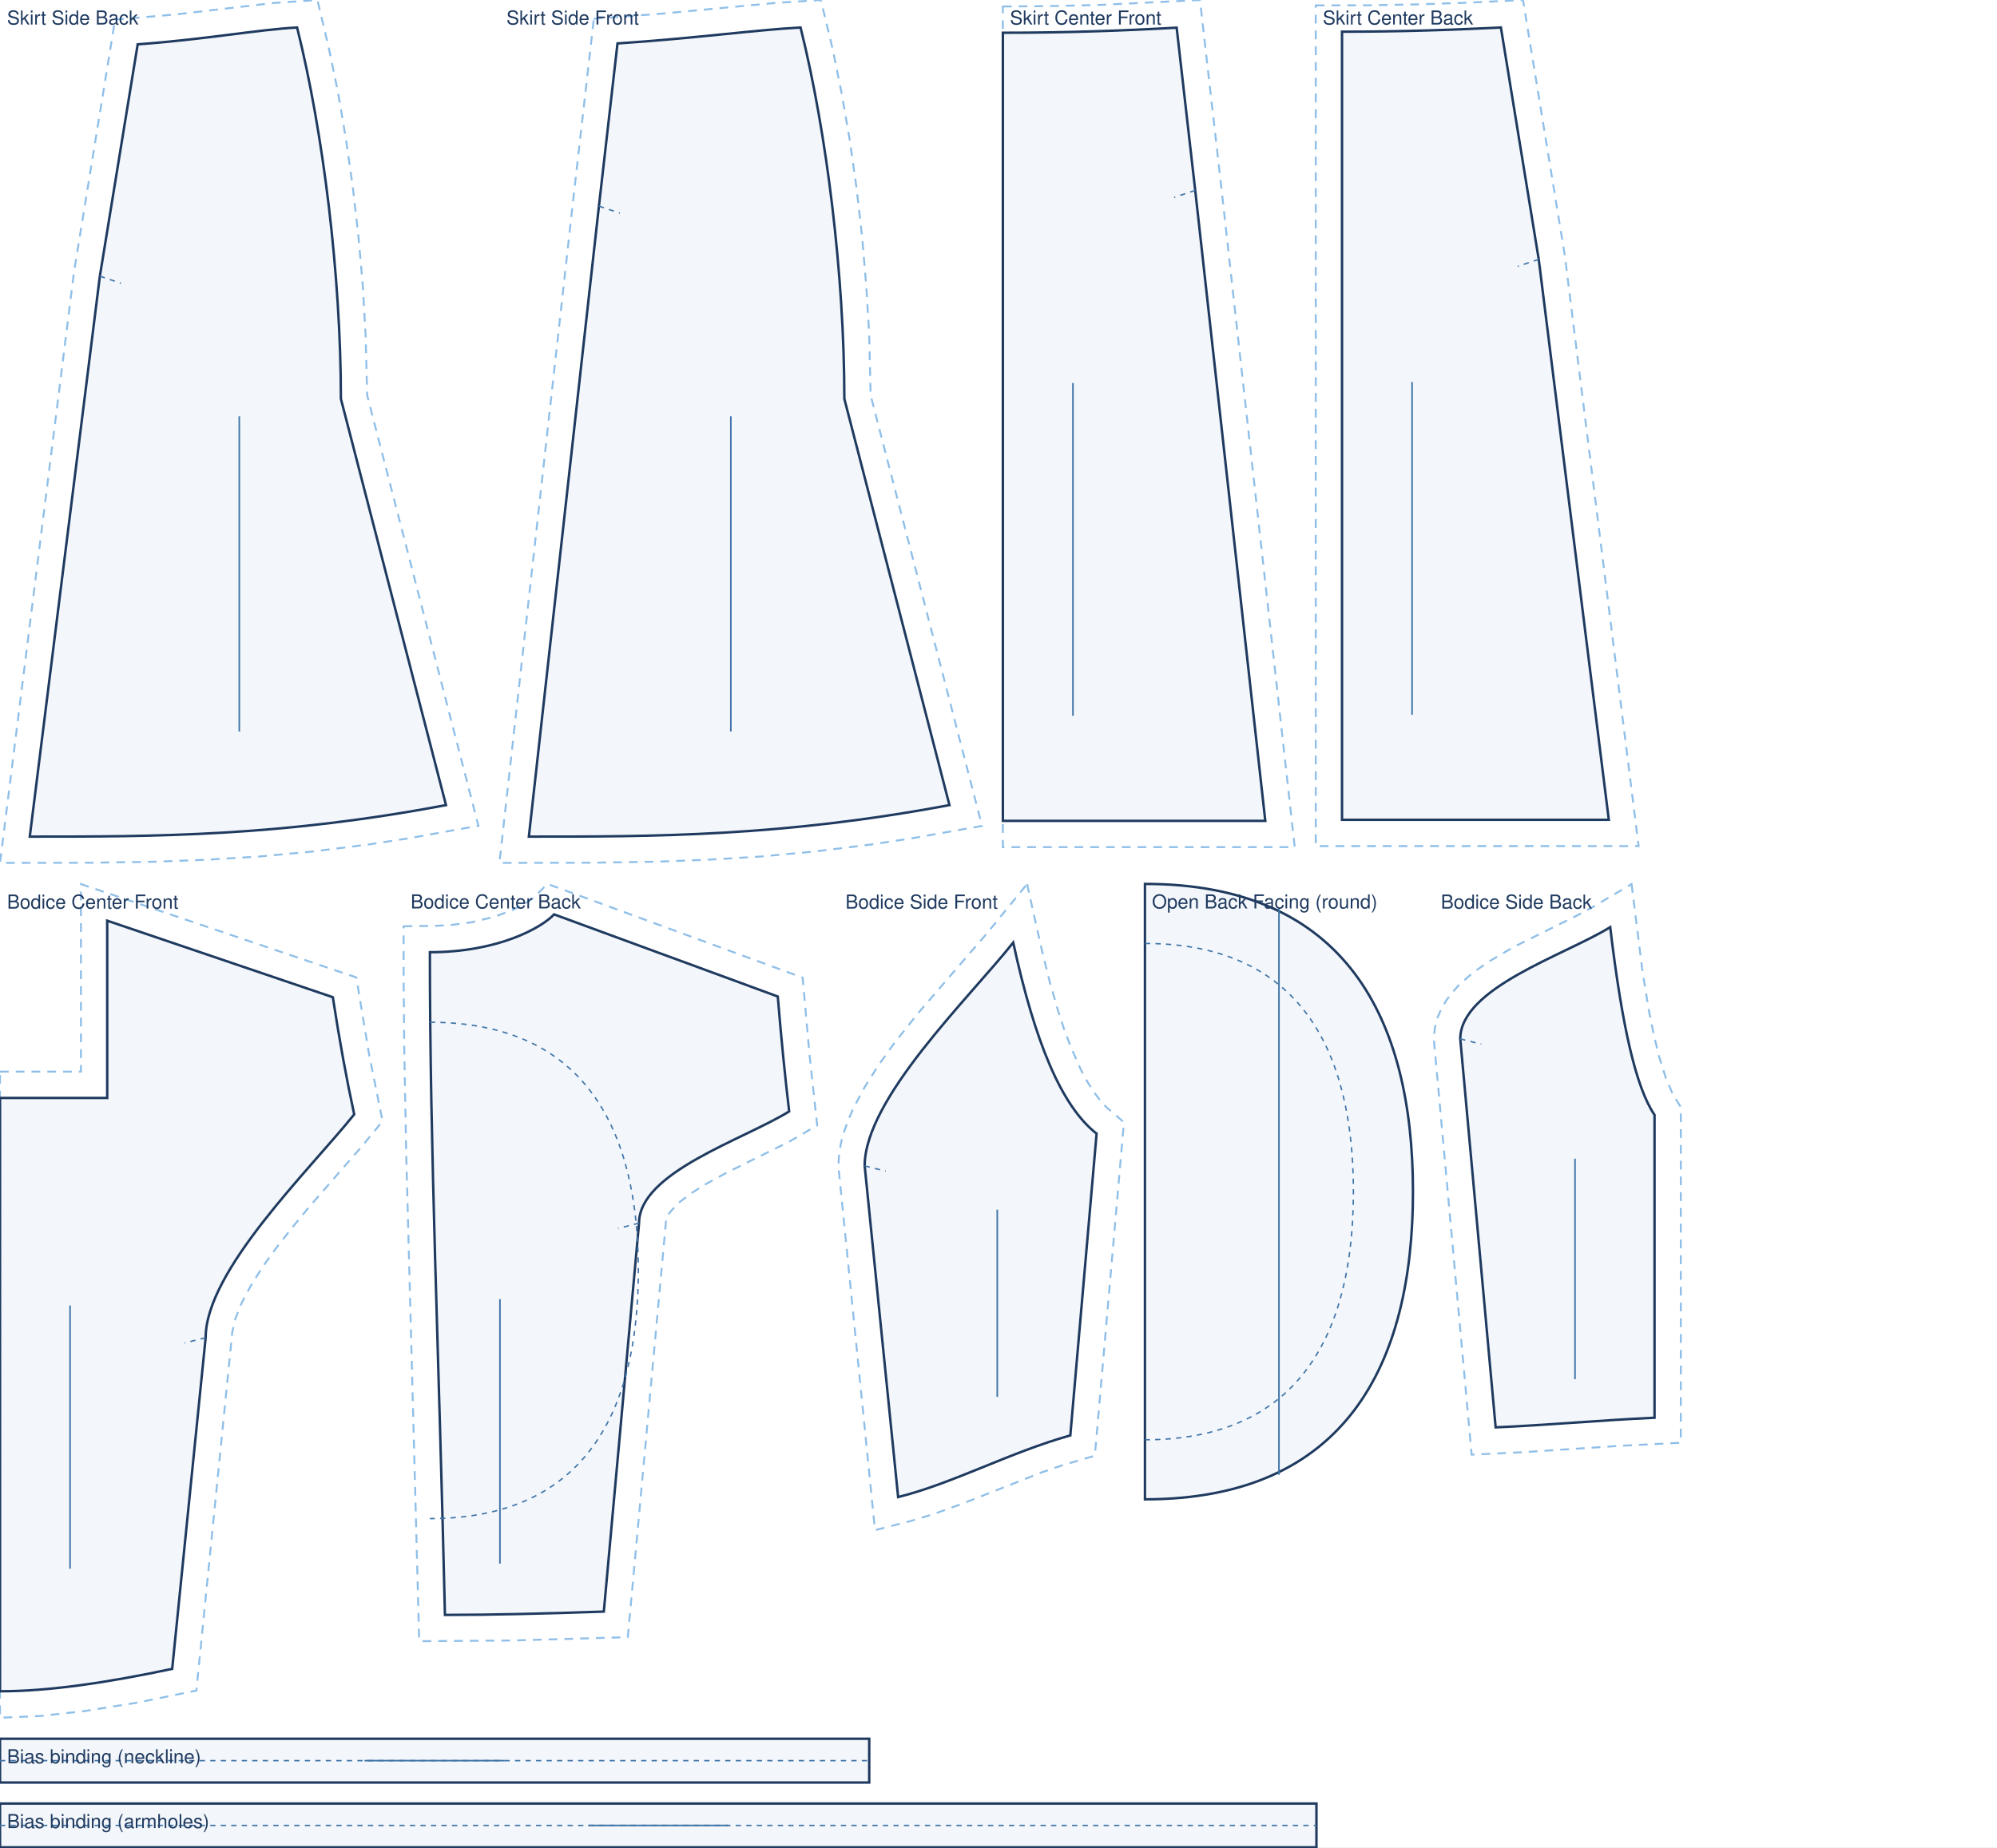
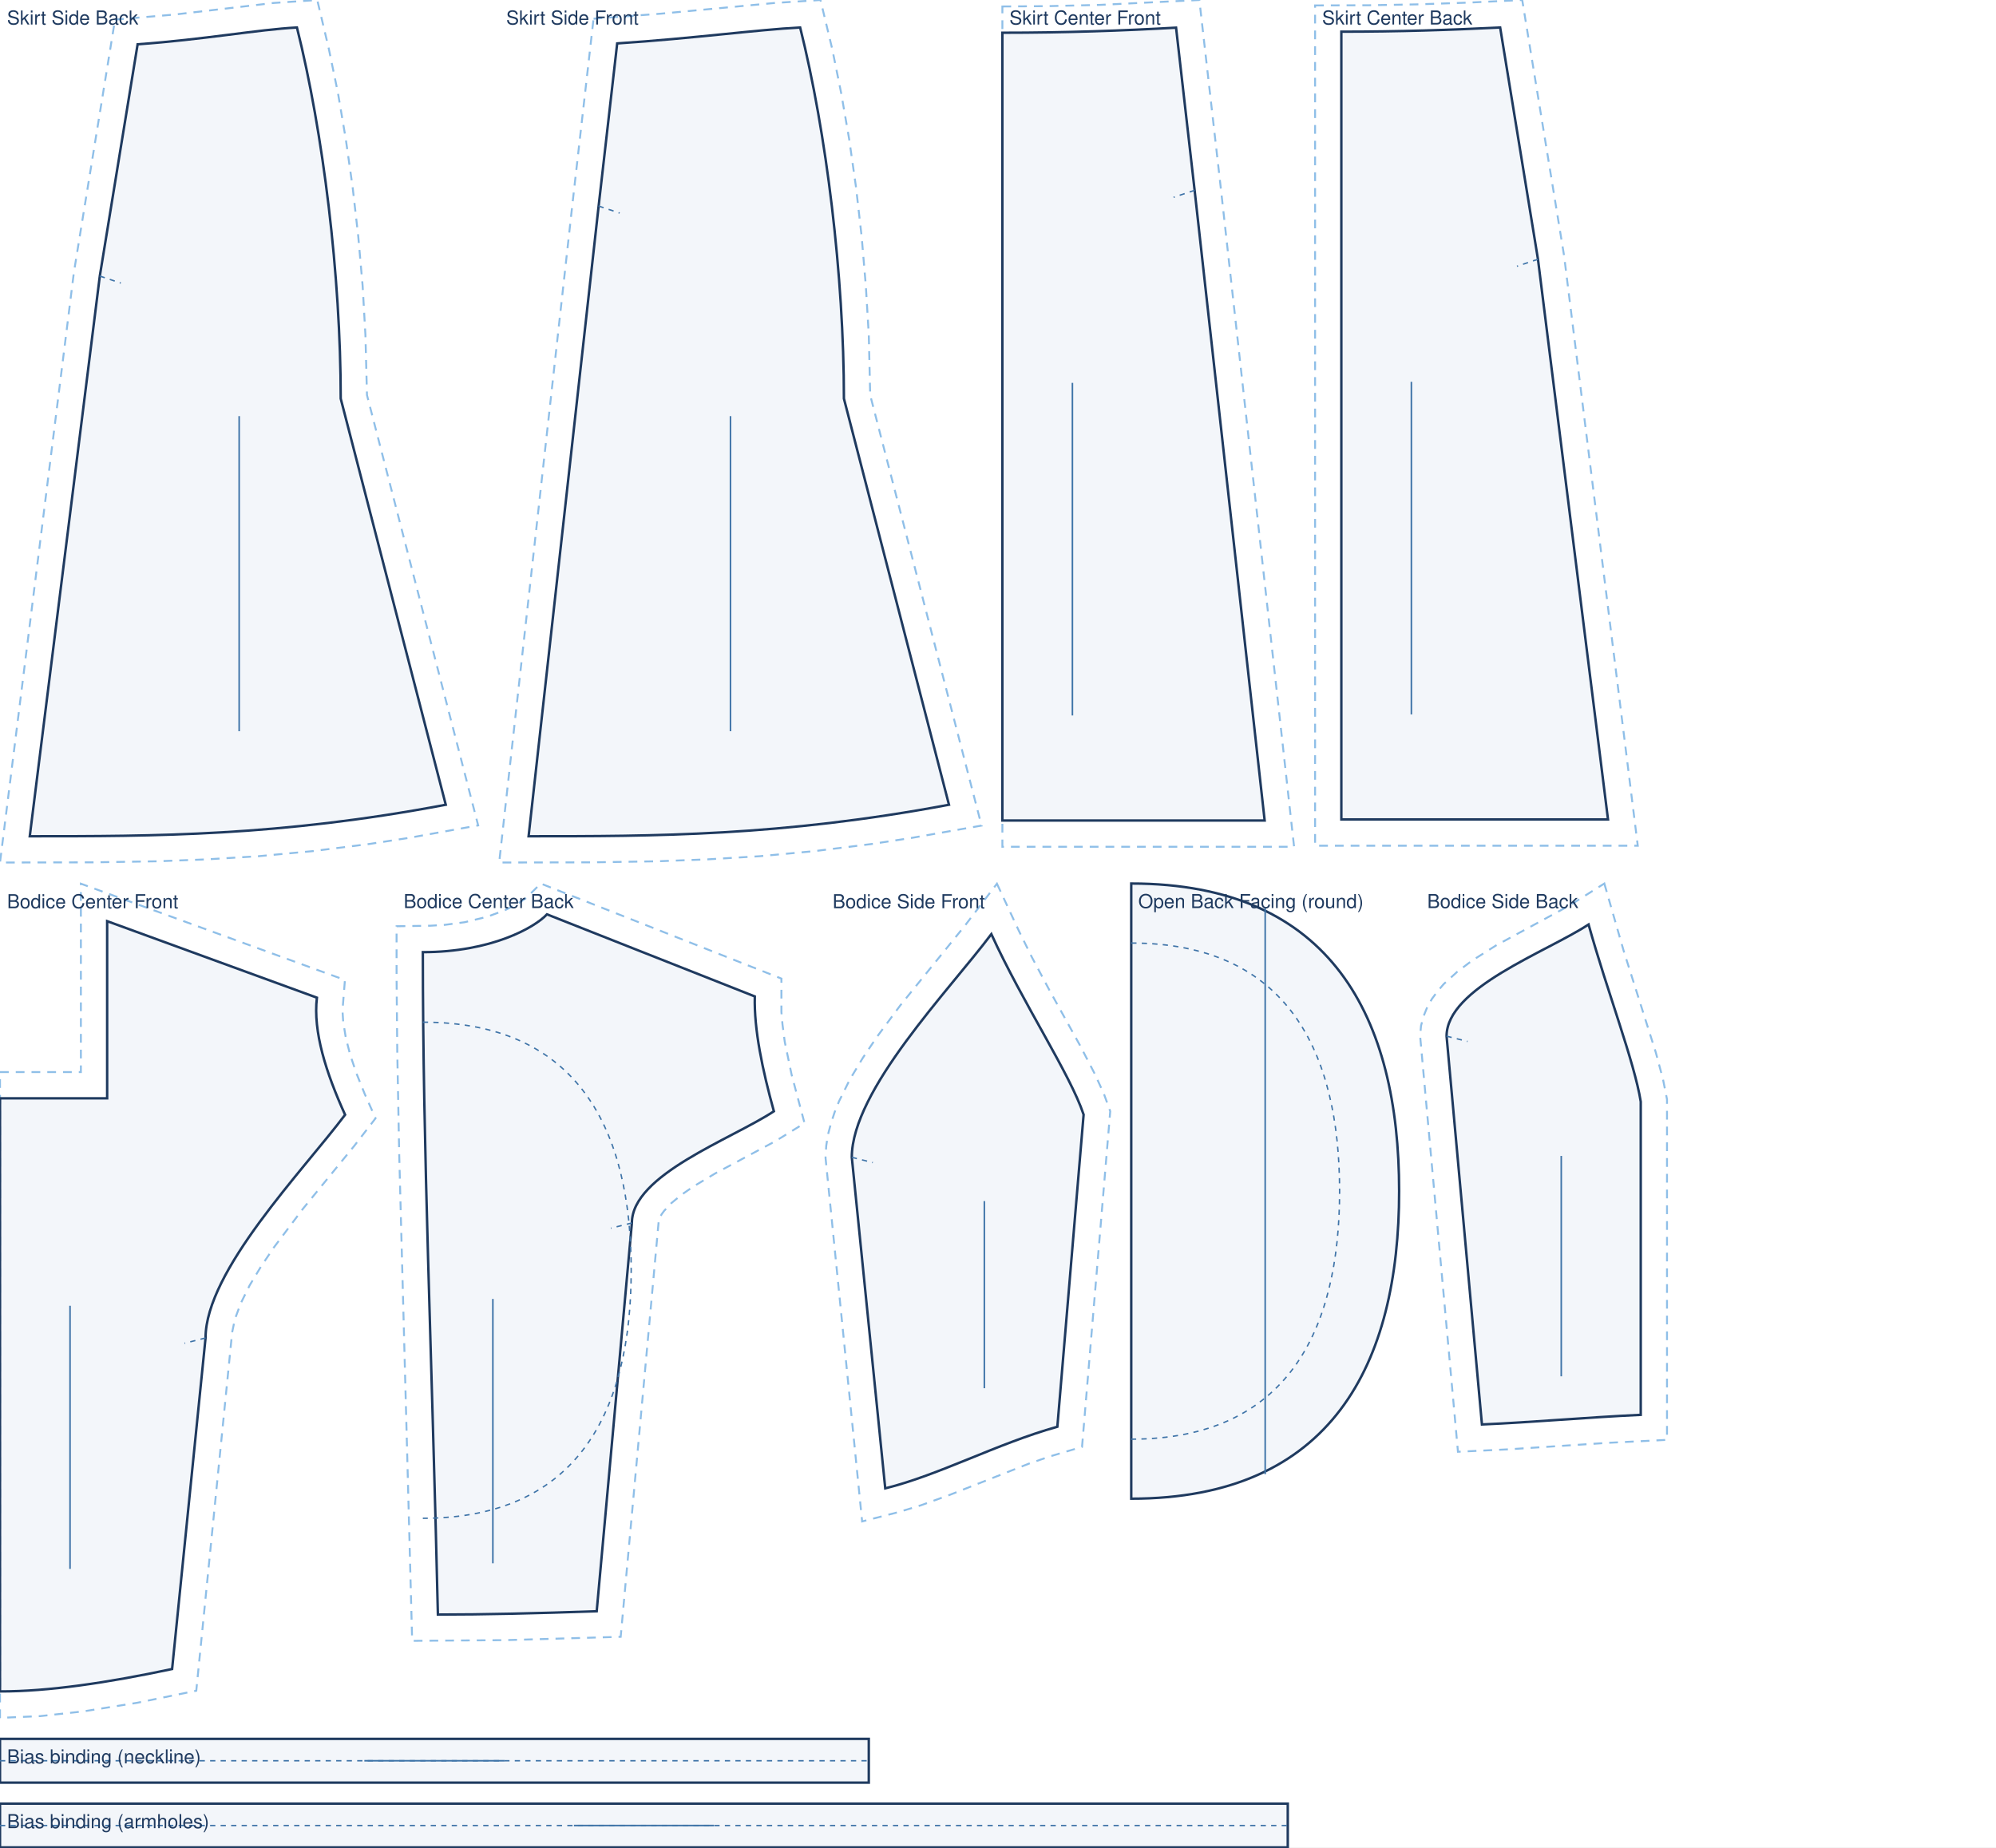
- <svg xmlns="http://www.w3.org/2000/svg" viewBox="0 0 1140.0 1054.8" width="100%" role="img">
-   <rect width="1140.0" height="1054.8" fill="#fff" />
+ <svg xmlns="http://www.w3.org/2000/svg" viewBox="0 0 1140.0 1055.3" width="100%" role="img">
+   <rect width="1140.0" height="1055.3" fill="#fff" />
  <path transform="translate(17.0 15.7)" d="M 48.7 -4.5 L 82.8 -7.4 L 139.2 -14.0 L 164.2 -15.7 L 170.8 12.2 L 176.0 37.3 L 180.5 63.8 L 184.4 91.2 L 187.6 119.2 L 190.1 147.4 L 191.7 175.5 L 192.6 210.0 L 256.1 455.8 L 216.7 462.9 L 194.0 466.4 L 161.5 470.5 L 130.6 473.4 L 101.0 475.2 L 72.6 476.3 L 35.9 476.9 L -17.0 477.0 L 25.2 139.9 Z" fill="none" stroke="#8fbfe8" stroke-width="1.1" stroke-dasharray="5 4" />
  <path transform="translate(17.0 15.7)" d="M 61.6 9.6 C 99.4 6.9 130.2 1.2 152.6 0.0 C 167.6 60.0 177.6 142.0 177.6 212.0 L 237.6 444.0 C 142.5 462.0 71.3 462.0 0.0 462.0 L 40.0 142.0 L 61.6 9.6 Z" fill="rgba(63,116,168,.06)" stroke="#1f3a5f" stroke-width="1.4" />
  <path transform="translate(17.0 15.7)" d="M 40.0 142.0 L 52.0 146.0" fill="none" stroke="#3f74a8" stroke-width="0.8" stroke-dasharray="3 3" />
  <line transform="translate(17.0 15.7)" x1="119.6" y1="222.0" x2="119.6" y2="402.0" stroke="#3f74a8" stroke-width="0.9" />
  <text transform="translate(17.0 15.7)" x="-13.0" y="-1.7" font-family="Helvetica,Arial,sans-serif" font-size="11" fill="#1f3a5f">Skirt Side Back</text>
  <path transform="translate(301.9 15.7)" d="M 37.1 -5.0 L 75.7 -7.9 L 140.5 -14.0 L 166.7 -15.7 L 173.4 12.2 L 178.5 37.3 L 183.1 63.8 L 187.0 91.2 L 190.2 119.2 L 192.6 147.4 L 194.3 175.5 L 195.1 210.0 L 258.7 455.9 L 219.0 462.9 L 196.1 466.4 L 163.2 470.5 L 132.0 473.4 L 102.1 475.2 L 73.3 476.3 L 36.2 476.9 L -16.8 477.0 L 25.1 100.3 Z" fill="none" stroke="#8fbfe8" stroke-width="1.1" stroke-dasharray="5 4" />
  <path transform="translate(301.9 15.7)" d="M 50.6 9.1 C 94.6 6.2 130.1 1.3 155.1 0.0 C 170.1 60.0 180.1 142.0 180.1 212.0 L 240.1 444.0 C 144.1 462.0 72.0 462.0 0.0 462.0 L 40.0 102.0 L 50.6 9.1 Z" fill="rgba(63,116,168,.06)" stroke="#1f3a5f" stroke-width="1.4" />
  <path transform="translate(301.9 15.7)" d="M 40.0 102.0 L 52.0 106.0" fill="none" stroke="#3f74a8" stroke-width="0.8" stroke-dasharray="3 3" />
  <line transform="translate(301.9 15.7)" x1="115.3" y1="222.0" x2="115.3" y2="402.0" stroke="#3f74a8" stroke-width="0.9" />
  <text transform="translate(301.9 15.7)" x="-12.8" y="-1.7" font-family="Helvetica,Arial,sans-serif" font-size="11" fill="#1f3a5f">Skirt Side Front</text>
  <path transform="translate(572.5 18.7)" d="M 0.0 -15.0 L 26.3 -15.2 L 55.6 -15.9 L 112.5 -18.7 L 124.7 88.3 L 166.6 465.0 L 0.0 465.0 Z" fill="none" stroke="#8fbfe8" stroke-width="1.1" stroke-dasharray="5 4" />
  <path transform="translate(572.5 18.7)" d="M 0.0 0.0 C 36.1 0.0 69.4 -1.2 99.2 -2.9 L 109.8 90.0 L 149.8 450.0 L 0.0 450.0 L 0.0 0.0 Z" fill="rgba(63,116,168,.06)" stroke="#1f3a5f" stroke-width="1.4" />
  <path transform="translate(572.5 18.7)" d="M 109.8 90.0 L 97.8 94.0" fill="none" stroke="#3f74a8" stroke-width="0.8" stroke-dasharray="3 3" />
  <line transform="translate(572.5 18.7)" x1="40.0" y1="200.0" x2="40.0" y2="390.0" stroke="#3f74a8" stroke-width="0.9" />
  <text transform="translate(572.5 18.7)" x="4.0" y="-4.7" font-family="Helvetica,Arial,sans-serif" font-size="11" fill="#1f3a5f">Skirt Center Front</text>
  <path transform="translate(766.1 18.1)" d="M -15.0 -15.0 L 16.0 -15.1 L 43.1 -15.6 L 72.4 -16.6 L 103.3 -18.1 L 127.2 127.9 L 169.3 465.0 L -15.0 465.0 Z" fill="none" stroke="#8fbfe8" stroke-width="1.1" stroke-dasharray="5 4" />
  <path transform="translate(766.1 18.1)" d="M 0.0 0.0 C 32.7 0.0 63.1 -1.0 90.7 -2.4 L 112.3 130.0 L 152.3 450.0 L 0.0 450.0 L 0.0 0.0 Z" fill="rgba(63,116,168,.06)" stroke="#1f3a5f" stroke-width="1.4" />
  <path transform="translate(766.1 18.1)" d="M 112.3 130.0 L 100.3 134.0" fill="none" stroke="#3f74a8" stroke-width="0.8" stroke-dasharray="3 3" />
  <line transform="translate(766.1 18.1)" x1="40.0" y1="200.0" x2="40.0" y2="390.0" stroke="#3f74a8" stroke-width="0.9" />
  <text transform="translate(766.1 18.1)" x="-11.0" y="-4.1" font-family="Helvetica,Arial,sans-serif" font-size="11" fill="#1f3a5f">Skirt Center Back</text>
-   <path transform="translate(0.0 525.7)" d="M 0.0 86.2 L 46.2 86.2 L 46.2 -20.9 L 203.4 32.4 L 210.7 76.4 L 218.4 114.5 L 206.6 128.8 L 175.6 164.5 L 166.5 175.6 L 157.8 186.7 L 149.9 197.7 L 143.2 208.4 L 137.9 218.4 L 134.3 227.4 L 132.6 234.9 L 112.1 439.6 L 78.3 446.5 L 47.6 451.4 L 23.0 454.1 L 0.0 455.1 L 0.0 113.9 Z" fill="none" stroke="#8fbfe8" stroke-width="1.1" stroke-dasharray="5 4" />
-   <path transform="translate(0.0 525.7)" d="M 0.0 101.2 L 61.2 101.2 L 61.2 0.0 L 190.0 43.7 C 193.8 68.5 197.9 90.8 202.2 110.6 C 176.7 142.4 117.4 199.8 117.4 238.1 L 98.3 427.2 C 61.1 435.1 27.9 440.0 0.0 440.0 C 0.0 304.5 0.0 202.8 0.0 101.2 Z" fill="rgba(63,116,168,.06)" stroke="#1f3a5f" stroke-width="1.4" />
-   <path transform="translate(0.0 525.7)" d="M 117.4 238.1 L 105.4 241.1" fill="none" stroke="#3f74a8" stroke-width="0.8" stroke-dasharray="3 3" />
-   <line transform="translate(0.0 525.7)" x1="40.0" y1="219.7" x2="40.0" y2="370.0" stroke="#3f74a8" stroke-width="0.9" />
-   <text transform="translate(0.0 525.7)" x="4.0" y="-6.9" font-family="Helvetica,Arial,sans-serif" font-size="11" fill="#1f3a5f">Bodice Center Front</text>
-   <path transform="translate(245.4 522.1)" d="M -15.0 6.8 L 4.4 6.5 L 12.6 6.0 L 23.9 4.5 L 36.7 1.4 L 47.0 -2.4 L 54.6 -6.3 L 59.1 -9.4 L 67.1 -17.4 L 212.8 36.1 L 216.7 80.1 L 221.1 120.5 L 205.1 129.8 L 168.8 147.8 L 155.9 154.9 L 148.4 159.8 L 142.3 164.5 L 138.0 169.0 L 136.5 170.9 L 134.9 174.0 L 113.0 412.7 L 47.3 414.6 L -6.1 415.0 L -13.5 136.9 L -14.6 78.7 L -15.0 35.8 Z" fill="none" stroke="#8fbfe8" stroke-width="1.1" stroke-dasharray="5 4" />
-   <path transform="translate(245.4 522.1)" d="M 0.0 21.6 C 39.0 21.6 63.8 7.6 70.9 0.0 L 198.6 46.9 C 200.6 71.2 202.8 93.1 205.1 112.5 C 179.4 128.5 119.4 147.2 119.4 176.3 L 99.3 398.1 C 65.0 399.3 34.4 400.0 8.6 400.0 C 5.1 248.6 0.0 135.1 0.0 21.6 Z" fill="rgba(63,116,168,.06)" stroke="#1f3a5f" stroke-width="1.4" />
-   <path transform="translate(245.4 522.1)" d="M 119.4 176.3 L 107.4 179.3 M 0.0 61.6 C 89.3 61.6 119.0 123.9 119.0 203.3 C 119.0 282.7 89.3 345.0 0.0 345.0" fill="none" stroke="#3f74a8" stroke-width="0.8" stroke-dasharray="3 3" />
-   <line transform="translate(245.4 522.1)" x1="40.0" y1="219.7" x2="40.0" y2="370.7" stroke="#3f74a8" stroke-width="0.9" />
-   <text transform="translate(245.4 522.1)" x="-11.0" y="-3.4" font-family="Helvetica,Arial,sans-serif" font-size="11" fill="#1f3a5f">Bodice Center Back</text>
-   <path transform="translate(493.6 538.2)" d="M 92.7 -33.4 L 101.0 3.7 L 105.8 23.0 L 110.8 40.2 L 114.2 50.5 L 117.8 59.9 L 123.2 72.1 L 126.9 79.1 L 130.7 85.1 L 134.4 90.1 L 138.1 94.1 L 148.0 102.6 L 131.4 293.0 L 113.3 298.3 L 101.1 302.5 L 56.0 320.3 L 39.4 326.3 L 26.9 330.1 L 5.9 335.5 L -15.0 127.8 L -14.6 120.8 L -13.5 114.3 L -11.7 107.8 L -9.4 101.5 L -6.7 95.1 L -0.1 82.7 L 7.7 70.3 L 16.4 58.1 L 30.5 40.3 L 69.9 -5.4 Z" fill="none" stroke="#8fbfe8" stroke-width="1.1" stroke-dasharray="5 4" />
-   <path transform="translate(493.6 538.2)" d="M 84.8 0.0 C 97.3 57.3 112.4 93.4 132.4 109.1 L 117.4 281.4 C 82.8 291.1 49.9 309.0 19.1 316.6 L 0.0 127.5 C 0.0 89.2 59.4 31.9 84.8 0.0 Z" fill="rgba(63,116,168,.06)" stroke="#1f3a5f" stroke-width="1.4" />
-   <path transform="translate(493.6 538.2)" d="M 0.0 127.5 L 12.0 130.5" fill="none" stroke="#3f74a8" stroke-width="0.8" stroke-dasharray="3 3" />
-   <line transform="translate(493.6 538.2)" x1="75.7" y1="152.5" x2="75.7" y2="259.4" stroke="#3f74a8" stroke-width="0.9" />
-   <text transform="translate(493.6 538.2)" x="-11.0" y="-19.4" font-family="Helvetica,Arial,sans-serif" font-size="11" fill="#1f3a5f">Bodice Side Front</text>
-   <path transform="translate(653.6 477.1)" d="M 0.0 27.6 C 114.8 27.6 153.0 104.9 153.0 203.3 C 153.0 301.7 114.8 379.0 0.0 379.0 Z" fill="rgba(63,116,168,.06)" stroke="#1f3a5f" stroke-width="1.4" />
-   <path transform="translate(653.6 477.1)" d="M 0.0 61.6 C 89.3 61.6 119.0 123.9 119.0 203.3 C 119.0 282.7 89.3 345.0 0.0 345.0" fill="none" stroke="#3f74a8" stroke-width="0.8" stroke-dasharray="3 3" />
-   <line transform="translate(653.6 477.1)" x1="76.5" y1="41.6" x2="76.5" y2="365.0" stroke="#3f74a8" stroke-width="0.9" />
-   <text transform="translate(653.6 477.1)" x="4.0" y="41.6" font-family="Helvetica,Arial,sans-serif" font-size="11" fill="#1f3a5f">Open Back Facing (round)</text>
-   <path transform="translate(833.6 529.4)" d="M 97.8 -24.6 L 103.9 24.3 L 107.5 46.7 L 110.4 61.1 L 113.4 73.5 L 117.5 86.6 L 121.5 95.7 L 125.9 102.7 L 125.9 294.4 L 92.1 296.1 L 35.4 299.8 L 6.5 301.2 L -15.1 63.8 L -14.5 57.7 L -13.1 51.9 L -10.8 46.6 L -7.9 41.7 L -4.6 37.3 L -0.9 33.2 L 7.2 26.0 L 16.2 19.7 L 30.7 11.2 L 67.7 -7.2 L 74.8 -11.0 Z" fill="none" stroke="#8fbfe8" stroke-width="1.1" stroke-dasharray="5 4" />
-   <path transform="translate(833.6 529.4)" d="M 85.6 0.0 C 92.3 56.3 100.3 91.7 110.9 107.2 L 110.9 280.1 C 79.0 281.6 48.6 284.4 20.2 285.6 L 0.0 63.8 C 0.0 34.6 59.9 15.9 85.6 0.0 Z" fill="rgba(63,116,168,.06)" stroke="#1f3a5f" stroke-width="1.4" />
-   <path transform="translate(833.6 529.4)" d="M 0.0 63.8 L 12.0 66.8" fill="none" stroke="#3f74a8" stroke-width="0.8" stroke-dasharray="3 3" />
-   <line transform="translate(833.6 529.4)" x1="65.5" y1="132.2" x2="65.5" y2="258.1" stroke="#3f74a8" stroke-width="0.9" />
-   <text transform="translate(833.6 529.4)" x="-11.1" y="-10.6" font-family="Helvetica,Arial,sans-serif" font-size="11" fill="#1f3a5f">Bodice Side Back</text>
-   <path transform="translate(0.0 992.8)" d="M 0.0 0.0 L 496.2 0.0 L 496.2 25.0 L 0.0 25.0 Z" fill="rgba(63,116,168,.06)" stroke="#1f3a5f" stroke-width="1.4" />
-   <path transform="translate(0.0 992.8)" d="M 0.0 12.5 L 496.2 12.5" fill="none" stroke="#3f74a8" stroke-width="0.8" stroke-dasharray="3 3" />
-   <line transform="translate(0.0 992.8)" x1="208.1" y1="12.5" x2="288.1" y2="12.5" stroke="#3f74a8" stroke-width="0.9" />
-   <text transform="translate(0.0 992.8)" x="4.0" y="14.0" font-family="Helvetica,Arial,sans-serif" font-size="11" fill="#1f3a5f">Bias binding (neckline)</text>
-   <path transform="translate(0.0 1029.8)" d="M 0.0 0.0 L 751.5 0.0 L 751.5 25.0 L 0.0 25.0 Z" fill="rgba(63,116,168,.06)" stroke="#1f3a5f" stroke-width="1.4" />
-   <path transform="translate(0.0 1029.8)" d="M 0.0 12.5 L 751.5 12.5" fill="none" stroke="#3f74a8" stroke-width="0.8" stroke-dasharray="3 3" />
-   <line transform="translate(0.0 1029.8)" x1="335.8" y1="12.5" x2="415.8" y2="12.5" stroke="#3f74a8" stroke-width="0.9" />
-   <text transform="translate(0.0 1029.8)" x="4.0" y="14.0" font-family="Helvetica,Arial,sans-serif" font-size="11" fill="#1f3a5f">Bias binding (armholes)</text>
+   <path transform="translate(0.0 526.2)" d="M 0.0 86.2 L 46.2 86.2 L 46.2 -21.4 L 197.0 33.6 L 195.6 51.1 L 196.0 57.3 L 197.5 66.6 L 200.1 76.7 L 203.8 87.5 L 208.3 98.7 L 214.5 112.6 L 202.3 128.4 L 173.1 164.2 L 156.4 186.4 L 149.0 197.4 L 142.6 208.0 L 137.6 218.1 L 134.2 227.2 L 132.6 234.8 L 112.1 439.6 L 78.3 446.5 L 47.6 451.4 L 23.0 454.1 L 0.0 455.1 L 0.0 113.9 Z" fill="none" stroke="#8fbfe8" stroke-width="1.1" stroke-dasharray="5 4" />
+   <path transform="translate(0.0 526.2)" d="M 0.0 101.2 L 61.2 101.2 L 61.2 0.0 L 181.0 43.7 C 178.7 63.0 186.2 86.6 197.1 110.6 C 173.2 142.4 117.4 199.8 117.4 238.1 L 98.3 427.2 C 61.1 435.1 27.9 440.0 0.0 440.0 C 0.0 304.5 0.0 202.8 0.0 101.2 Z" fill="rgba(63,116,168,.06)" stroke="#1f3a5f" stroke-width="1.4" />
+   <path transform="translate(0.0 526.2)" d="M 117.4 238.1 L 105.4 241.1" fill="none" stroke="#3f74a8" stroke-width="0.8" stroke-dasharray="3 3" />
+   <line transform="translate(0.0 526.2)" x1="40.0" y1="219.7" x2="40.0" y2="370.0" stroke="#3f74a8" stroke-width="0.9" />
+   <text transform="translate(0.0 526.2)" x="4.0" y="-7.4" font-family="Helvetica,Arial,sans-serif" font-size="11" fill="#1f3a5f">Bodice Center Front</text>
+   <path transform="translate(241.5 522.3)" d="M -15.0 6.8 L 4.4 6.5 L 12.6 6.0 L 23.9 4.5 L 36.7 1.4 L 47.0 -2.4 L 54.6 -6.3 L 59.1 -9.4 L 67.3 -17.6 L 204.8 36.7 L 204.8 55.8 L 205.4 62.8 L 206.7 72.8 L 210.6 91.5 L 218.0 119.3 L 201.3 129.6 L 167.0 148.0 L 154.8 155.3 L 147.7 160.2 L 141.9 165.0 L 137.8 169.4 L 136.4 171.3 L 134.8 174.3 L 113.0 412.7 L 47.3 414.6 L -6.1 415.0 L -13.5 136.9 L -14.6 78.7 L -15.0 35.8 Z" fill="none" stroke="#8fbfe8" stroke-width="1.1" stroke-dasharray="5 4" />
+   <path transform="translate(241.5 522.3)" d="M 0.0 21.6 C 39.0 21.6 63.8 7.6 70.9 0.0 L 189.6 46.9 C 189.1 65.8 194.0 89.0 200.5 112.5 C 176.2 128.5 119.4 148.7 119.4 176.3 L 99.3 398.1 C 65.0 399.3 34.4 400.0 8.6 400.0 C 5.1 248.6 0.0 135.1 0.0 21.6 Z" fill="rgba(63,116,168,.06)" stroke="#1f3a5f" stroke-width="1.4" />
+   <path transform="translate(241.5 522.3)" d="M 119.4 176.3 L 107.4 179.3 M 0.0 61.6 C 89.3 61.6 119.0 123.9 119.0 203.3 C 119.0 282.7 89.3 345.0 0.0 345.0" fill="none" stroke="#3f74a8" stroke-width="0.8" stroke-dasharray="3 3" />
+   <line transform="translate(241.5 522.3)" x1="40.0" y1="219.7" x2="40.0" y2="370.7" stroke="#3f74a8" stroke-width="0.9" />
+   <text transform="translate(241.5 522.3)" x="-11.0" y="-3.6" font-family="Helvetica,Arial,sans-serif" font-size="11" fill="#1f3a5f">Bodice Center Back</text>
+   <path transform="translate(486.5 533.6)" d="M 82.9 -28.8 L 95.6 -1.5 L 102.7 12.9 L 112.8 31.9 L 130.3 63.5 L 138.8 79.9 L 144.0 91.3 L 147.6 101.2 L 131.5 292.9 L 113.3 298.3 L 101.1 302.5 L 56.0 320.3 L 39.4 326.3 L 26.9 330.1 L 5.9 335.5 L -15.0 127.8 L -14.6 120.9 L -13.6 114.5 L -11.9 108.1 L -9.8 101.7 L -7.3 95.5 L -1.1 83.0 L 6.3 70.7 L 14.5 58.5 L 27.7 40.7 L 64.8 -5.1 Z" fill="none" stroke="#8fbfe8" stroke-width="1.1" stroke-dasharray="5 4" />
+   <path transform="translate(486.5 533.6)" d="M 79.7 0.0 C 97.7 39.5 124.7 79.9 132.4 103.1 L 117.4 281.4 C 82.8 291.1 49.9 309.0 19.1 316.6 L 0.0 127.5 C 0.0 89.2 55.8 31.9 79.7 0.0 Z" fill="rgba(63,116,168,.06)" stroke="#1f3a5f" stroke-width="1.4" />
+   <path transform="translate(486.5 533.6)" d="M 0.0 127.5 L 12.0 130.5" fill="none" stroke="#3f74a8" stroke-width="0.8" stroke-dasharray="3 3" />
+   <line transform="translate(486.5 533.6)" x1="75.7" y1="152.5" x2="75.7" y2="259.4" stroke="#3f74a8" stroke-width="0.9" />
+   <text transform="translate(486.5 533.6)" x="-11.0" y="-14.8" font-family="Helvetica,Arial,sans-serif" font-size="11" fill="#1f3a5f">Bodice Side Front</text>
+   <path transform="translate(646.1 477.1)" d="M 0.0 27.6 C 114.8 27.6 153.0 104.9 153.0 203.3 C 153.0 301.7 114.8 379.0 0.0 379.0 Z" fill="rgba(63,116,168,.06)" stroke="#1f3a5f" stroke-width="1.4" />
+   <path transform="translate(646.1 477.1)" d="M 0.0 61.6 C 89.3 61.6 119.0 123.9 119.0 203.3 C 119.0 282.7 89.3 345.0 0.0 345.0" fill="none" stroke="#3f74a8" stroke-width="0.8" stroke-dasharray="3 3" />
+   <line transform="translate(646.1 477.1)" x1="76.5" y1="41.6" x2="76.5" y2="365.0" stroke="#3f74a8" stroke-width="0.9" />
+   <text transform="translate(646.1 477.1)" x="4.0" y="41.6" font-family="Helvetica,Arial,sans-serif" font-size="11" fill="#1f3a5f">Open Back Facing (round)</text>
+   <path transform="translate(826.2 528.1)" d="M 90.1 -23.4 L 101.1 14.9 L 119.5 73.1 L 123.6 88.4 L 125.9 99.9 L 125.9 294.4 L 92.1 296.1 L 35.4 299.8 L 6.5 301.2 L -15.1 63.8 L -14.6 57.9 L -13.1 52.3 L -11.0 47.1 L -8.3 42.4 L -5.1 38.1 L -1.7 34.1 L 6.1 27.0 L 14.6 20.6 L 28.2 12.0 L 70.1 -10.8 Z" fill="none" stroke="#8fbfe8" stroke-width="1.1" stroke-dasharray="5 4" />
+   <path transform="translate(826.2 528.1)" d="M 81.1 0.0 C 91.9 38.7 107.2 78.3 110.9 101.2 L 110.9 280.1 C 79.0 281.6 48.6 284.4 20.2 285.6 L 0.0 63.8 C 0.0 36.2 56.8 15.9 81.1 0.0 Z" fill="rgba(63,116,168,.06)" stroke="#1f3a5f" stroke-width="1.4" />
+   <path transform="translate(826.2 528.1)" d="M 0.0 63.8 L 12.0 66.8" fill="none" stroke="#3f74a8" stroke-width="0.8" stroke-dasharray="3 3" />
+   <line transform="translate(826.2 528.1)" x1="65.5" y1="132.2" x2="65.5" y2="258.1" stroke="#3f74a8" stroke-width="0.9" />
+   <text transform="translate(826.2 528.1)" x="-11.1" y="-9.4" font-family="Helvetica,Arial,sans-serif" font-size="11" fill="#1f3a5f">Bodice Side Back</text>
+   <path transform="translate(0.0 993.3)" d="M 0.0 0.0 L 496.2 0.0 L 496.2 25.0 L 0.0 25.0 Z" fill="rgba(63,116,168,.06)" stroke="#1f3a5f" stroke-width="1.4" />
+   <path transform="translate(0.0 993.3)" d="M 0.0 12.5 L 496.2 12.5" fill="none" stroke="#3f74a8" stroke-width="0.8" stroke-dasharray="3 3" />
+   <line transform="translate(0.0 993.3)" x1="208.1" y1="12.5" x2="288.1" y2="12.5" stroke="#3f74a8" stroke-width="0.9" />
+   <text transform="translate(0.0 993.3)" x="4.0" y="14.0" font-family="Helvetica,Arial,sans-serif" font-size="11" fill="#1f3a5f">Bias binding (neckline)</text>
+   <path transform="translate(0.0 1030.3)" d="M 0.0 0.0 L 735.5 0.0 L 735.5 25.0 L 0.0 25.0 Z" fill="rgba(63,116,168,.06)" stroke="#1f3a5f" stroke-width="1.4" />
+   <path transform="translate(0.0 1030.3)" d="M 0.0 12.5 L 735.5 12.5" fill="none" stroke="#3f74a8" stroke-width="0.8" stroke-dasharray="3 3" />
+   <line transform="translate(0.0 1030.3)" x1="327.8" y1="12.5" x2="407.8" y2="12.5" stroke="#3f74a8" stroke-width="0.9" />
+   <text transform="translate(0.0 1030.3)" x="4.0" y="14.0" font-family="Helvetica,Arial,sans-serif" font-size="11" fill="#1f3a5f">Bias binding (armholes)</text>
</svg>
